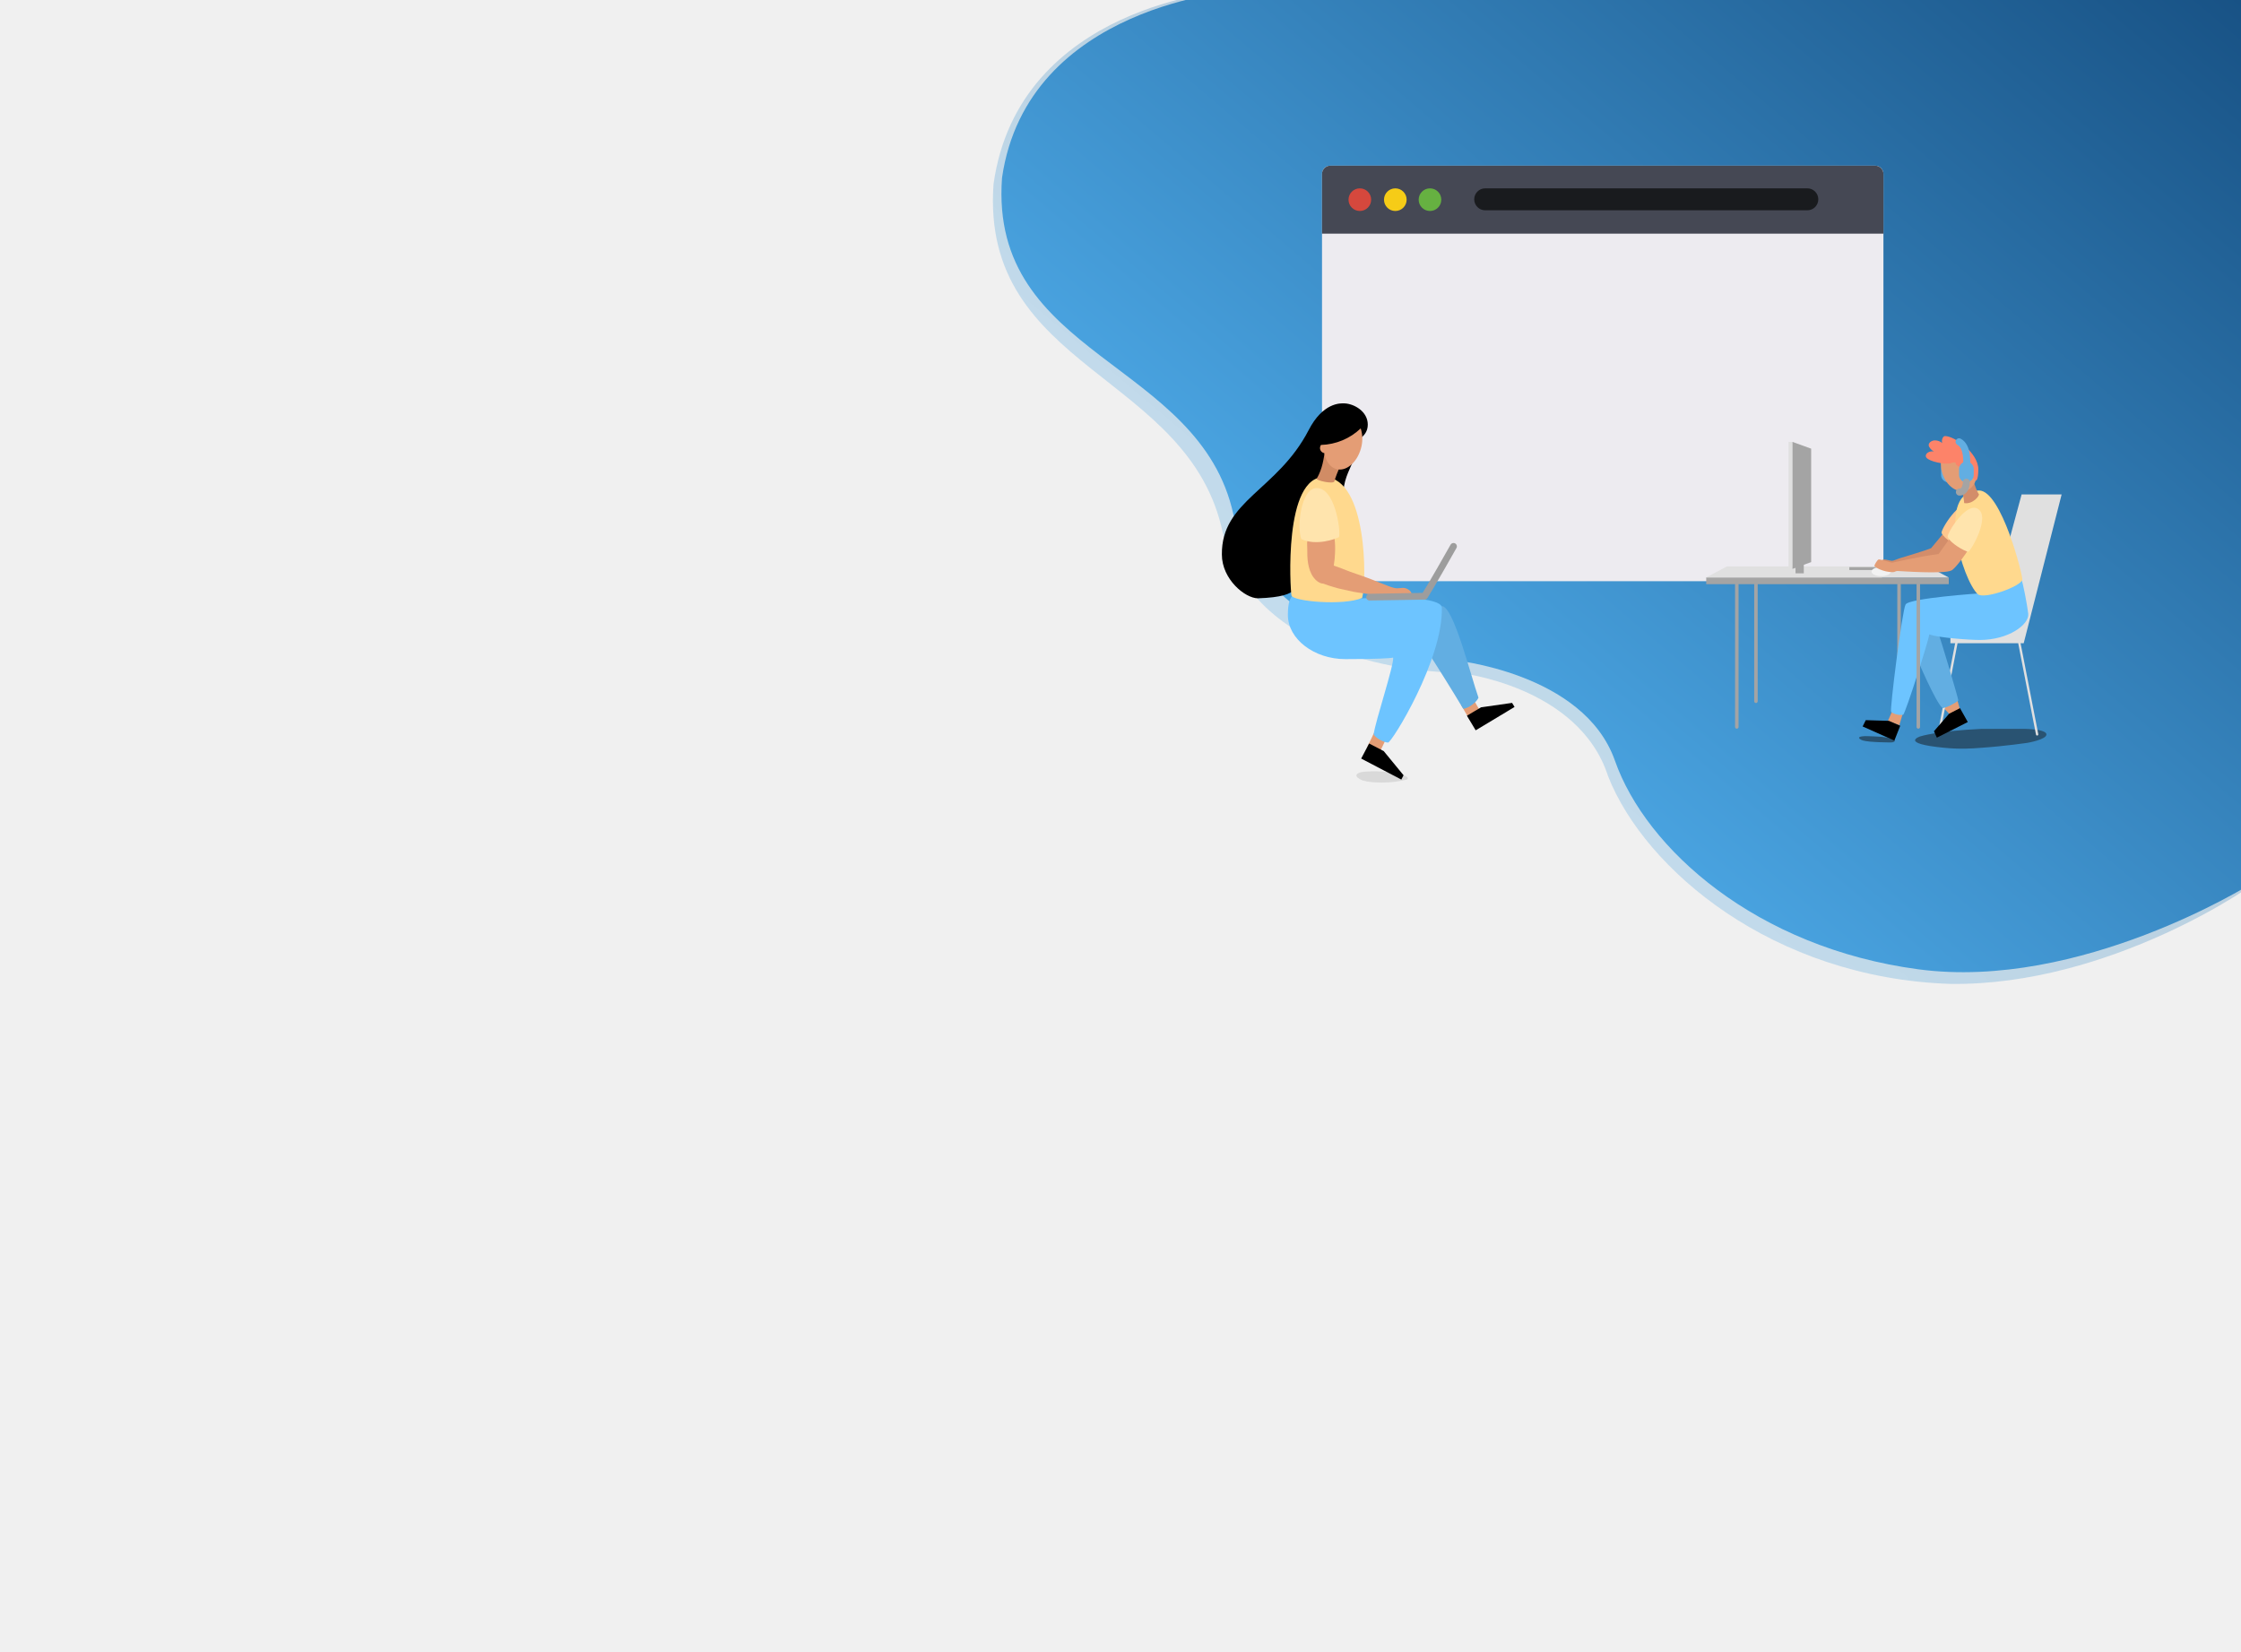
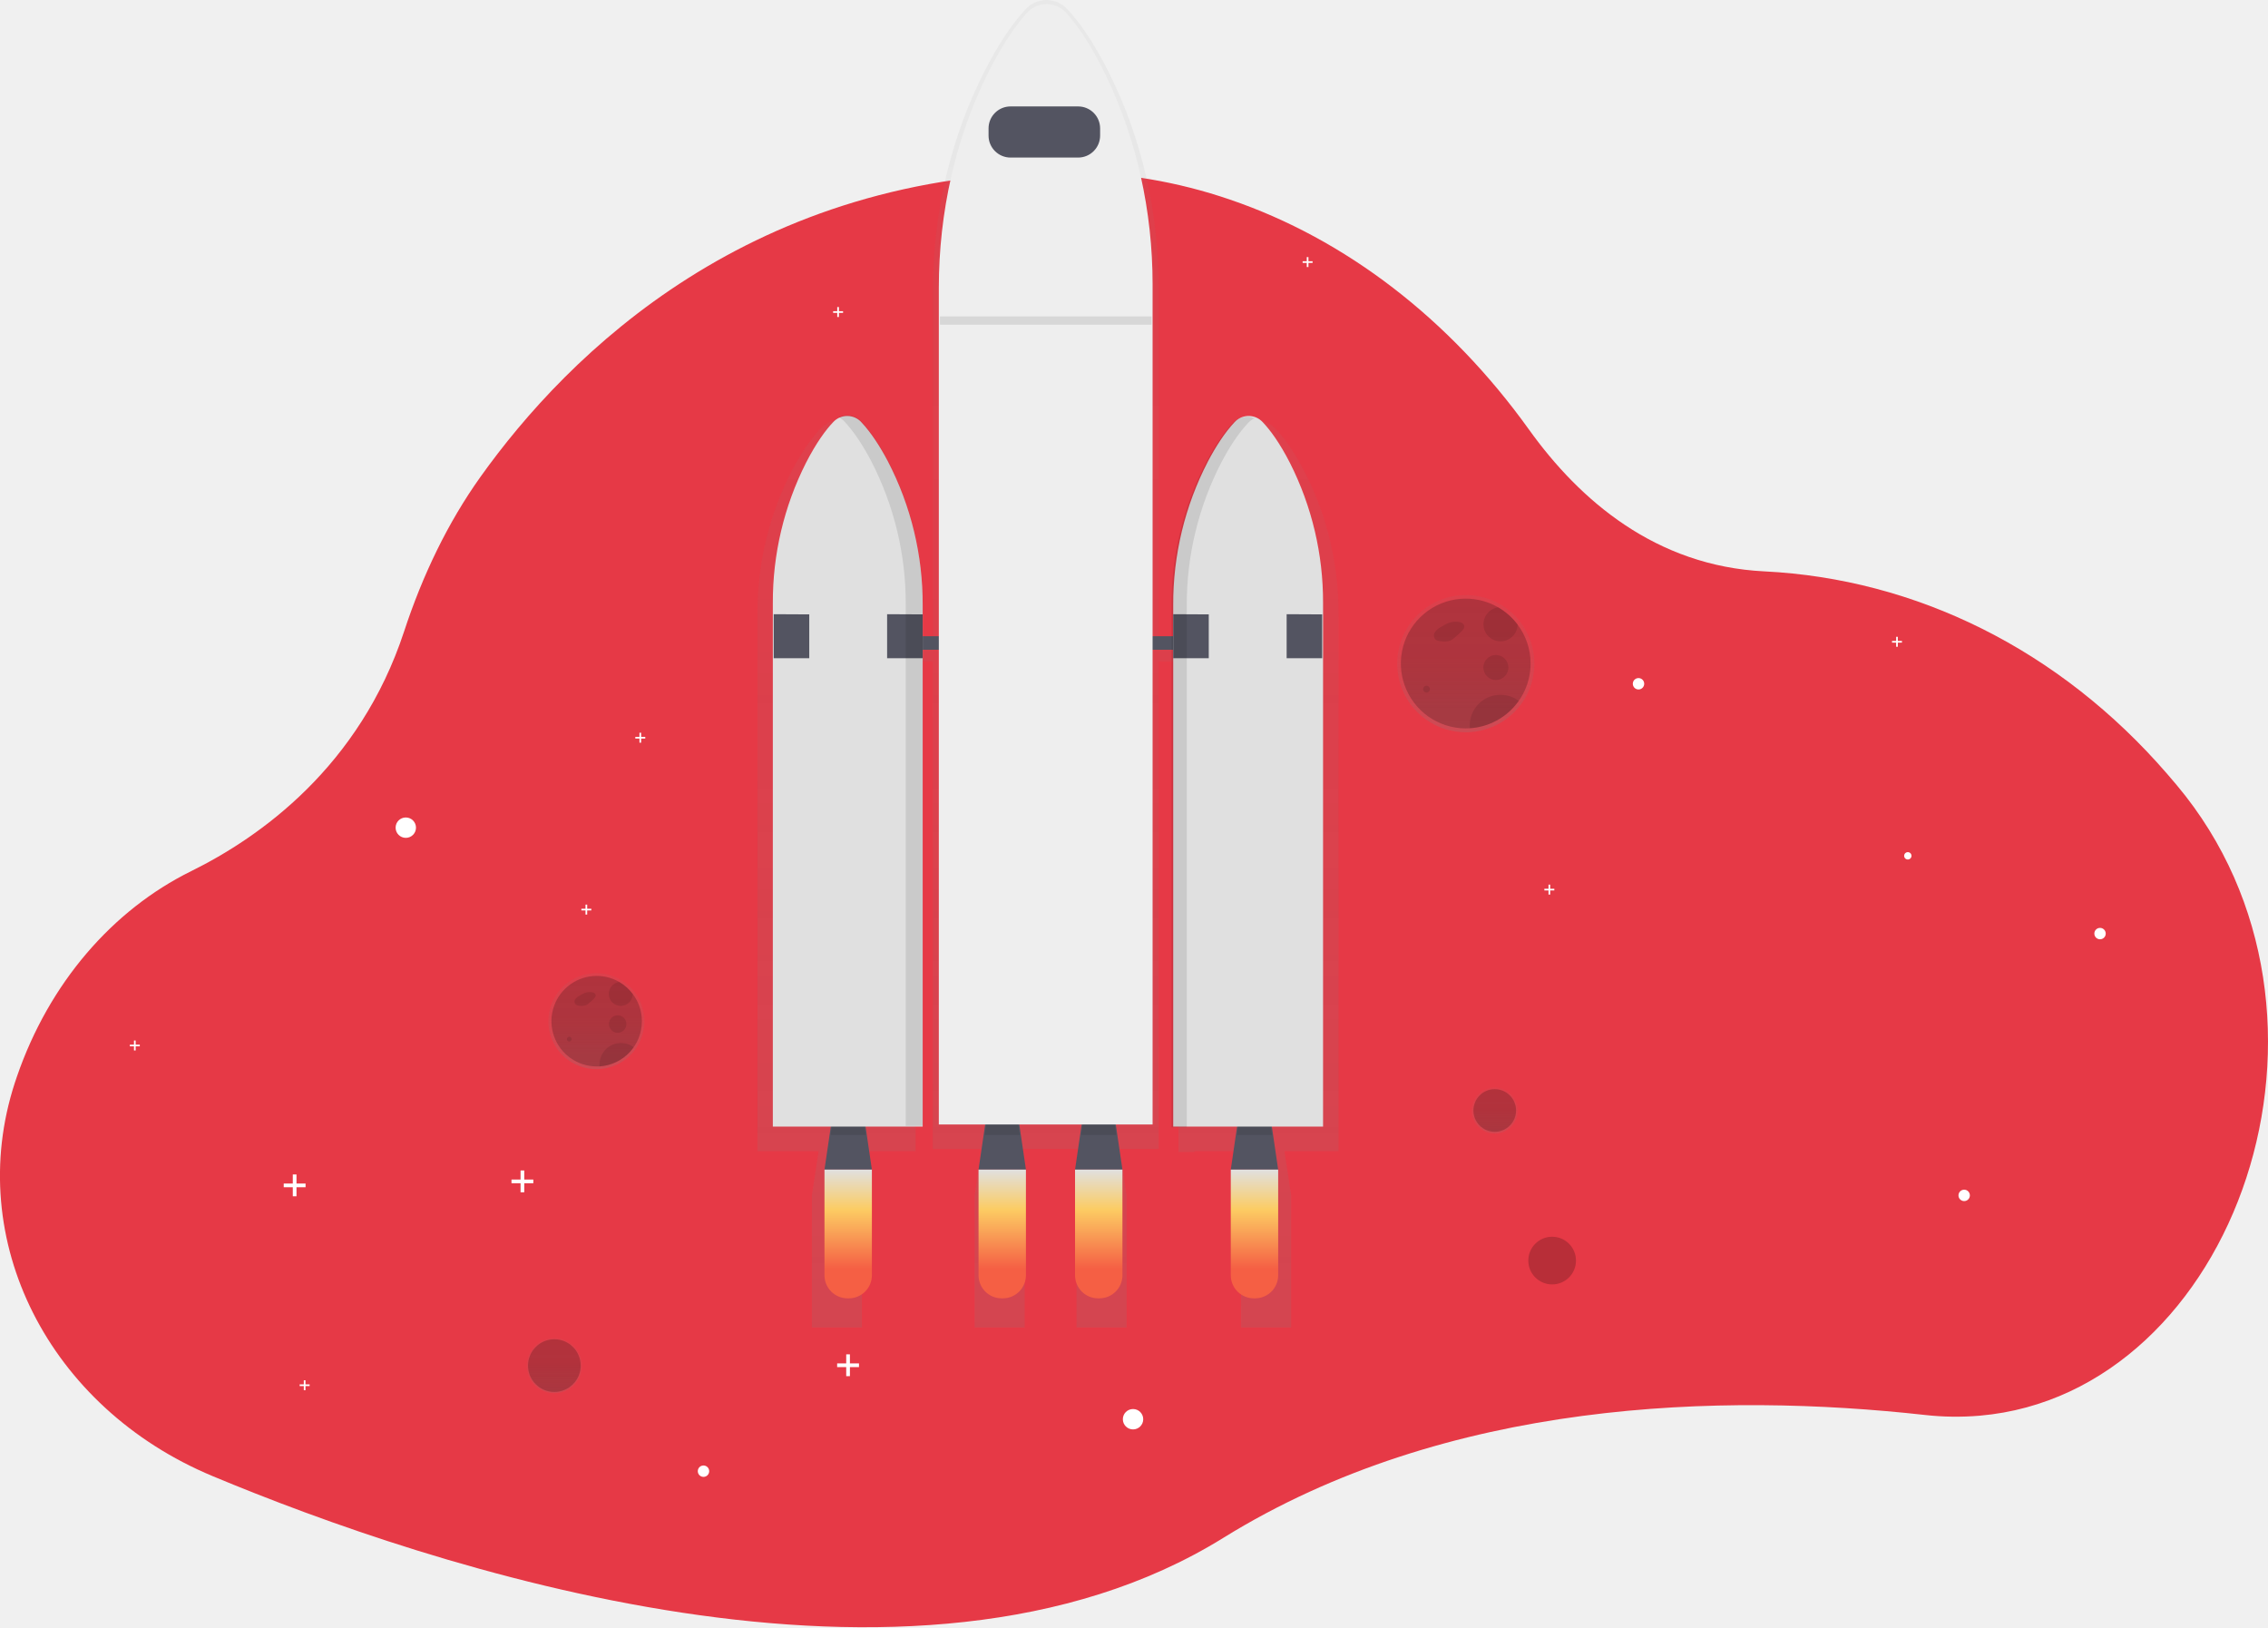
- <svg xmlns="http://www.w3.org/2000/svg" xmlns:xlink="http://www.w3.org/1999/xlink" version="1.1" id="Layer_1" x="0px" y="0px" viewBox="0 0 1920 1415" style="enable-background:new 0 0 1920 1415;" xml:space="preserve" class="page-background">
-   <style type="text/css">
- 	.st0{clip-path:url(#SVGID_2_);}
- 	.st1{fill:#FFFFFF;}
- 	.st2{fill:url(#Path_43_1_);}
- 	.st3{fill:url(#Path_44_1_);}
- 	.st4{fill:#EDEBF0;}
- 	.st5{fill:#454854;}
- 	.st6{fill:#D5483D;}
- 	.st7{fill:#F6CC17;}
- 	.st8{fill:#66B141;}
- 	.st9{fill:#191B1E;}
- 	.st10{fill:#295372;}
- 	.st11{fill:none;stroke:#A4A4A4;stroke-width:3;stroke-linecap:round;stroke-linejoin:round;}
- 	.st12{fill:#62AEE2;}
- 	.st13{fill:#E49D75;}
- 	.st14{fill:#D38D6A;}
- 	.st15{fill:none;stroke:#E0E0E0;stroke-width:2;stroke-linecap:round;stroke-linejoin:round;}
- 	.st16{fill:#E0E0E0;}
- 	.st17{fill:#6DC4FF;}
- 	.st18{fill:#FFC78E;}
- 	.st19{fill:#FFD98E;}
- 	.st20{fill:#FD8369;}
- 	.st21{fill:#A4A4A4;}
- 	.st22{fill:#F2F2F2;}
- 	.st23{fill:#FFE4AD;}
- 	.st24{fill:none;stroke:#62AEE2;stroke-width:6;stroke-linecap:round;stroke-linejoin:round;}
- 	.st25{fill:none;stroke:#A4A4A4;stroke-width:6;stroke-linecap:round;stroke-linejoin:round;}
- 	.st26{fill:#D9D9D9;}
- 	.st27{fill:#D18C65;}
- 	.st28{fill:#FFC88E;}
- 	.st29{fill:none;stroke:#9D9D9D;stroke-width:5.79;stroke-linecap:round;stroke-linejoin:round;}
- 	.st30{fill:#3F93CE;}
- 	.st31{font-family:'Corbel-Bold';}
- 	.st32{font-size:76px;}
- 	.st33{fill:#32424E;}
- 	.st34{font-family:'Corbel';}
- 	.st35{font-size:28px;}
- 	.st36{fill:url(#Rectangle_10_1_);}
- 	.st37{font-family:'Novecentosanswide-Light';}
- 	.st38{fill:#2C2C2C;}
- 	.st39{font-size:21px;}
- 	.st40{fill-rule:evenodd;clip-rule:evenodd;fill:#FFFFFF;}
- 	.st41{font-size:40px;}
- 	.st42{fill:#EFEFEF;}
- </style>
-   <g>
-     <defs>
-       <rect id="SVGID_1_" width="1920" height="1415" />
-     </defs>
-     <clipPath id="SVGID_2_">
-       <use xlink:href="#SVGID_1_" style="overflow:visible;" />
-     </clipPath>
-     <g id="Web_1920_1" class="st0">
-       <linearGradient id="Path_43_1_" gradientUnits="userSpaceOnUse" x1="0.262" y1="1247.473" x2="1.015" y2="1248.169" gradientTransform="matrix(1089.127 0 0 -851.0268 850.7007 1062241.5)" style="&#10;    color: #1a5285;&#10;">
-         <stop offset="0" style="stop-color:#4EABE9;stop-opacity:0.271" />
-         <stop offset="1" style="stop-color:#234C70;stop-opacity:0.361" />
-       </linearGradient>
-       <path id="Path_43" class="st2" d="M1052.8-8c0,0-180.2,11.7-201.6,165.9c-11.2,159.5,168,161.7,196.5,298.9    c29.5,121.3,200.9,119.5,200.9,119.5s104,10.5,129.2,88.9C1409.3,745,1519,838,1671,843c136.2,1.8,261.6-84.5,268.8-92.7    c-1.5-72.7,0.8-150.6-5.3-224.2C1925.7-4.2,1911-8,1911-8H1052.8z" />
-       <linearGradient id="Path_44_1_" gradientUnits="userSpaceOnUse" x1="0.266" y1="1247.47" x2="1.019" y2="1248.166" gradientTransform="matrix(1070.249 0 0 -840.9952 858.0005 1049722)">
-         <stop offset="0" style="stop-color:#4EABE9" />
-         <stop offset="1" style="stop-color:#185285" />
-       </linearGradient>
-       <path id="Path_44" class="st3" d="M1062-8c0,0-181.9,11.3-203.5,160.3c-11.3,154.1,169.6,156.2,198.3,288.8    c29.8,117.1,187,124.3,187,124.3s113,10.3,139.8,86.3c26.6,75.8,121.3,160.3,260,178.8s284.6-73,284.6-73V-8H1062z" />
-       <g id="Group_1" transform="translate(292.653 -79.92)">
-         <path id="Rectangle_1" class="st4" d="M847,221.9h467c3.9,0,7,3.1,7,7v342c0,3.9-3.1,7-7,7H847c-3.9,0-7-3.1-7-7v-342     C840,225,843.1,221.9,847,221.9z" />
-         <path id="Rectangle_2" class="st5" d="M847.1,221.9h466.8c3.9,0,7.1,3.2,7.1,7.1v51.1l0,0H840l0,0V229     C840,225.1,843.2,221.9,847.1,221.9C847.1,221.9,847.1,221.9,847.1,221.9z" />
-         <circle id="Ellipse_1" class="st6" cx="872.4" cy="251" r="9.7" />
-         <circle id="Ellipse_2" class="st7" cx="902.8" cy="251" r="9.7" />
-         <circle id="Ellipse_3" class="st8" cx="932.5" cy="251" r="9.7" />
-         <path id="Rectangle_3" class="st9" d="M979.8,241.3h276c5.2,0,9.4,4.2,9.4,9.4l0,0c0,5.2-4.2,9.4-9.4,9.4h-276     c-5.2,0-9.4-4.2-9.4-9.4l0,0C970.4,245.5,974.6,241.3,979.8,241.3z" />
-       </g>
-       <g id="Group_6" transform="translate(76 6)">
-         <path id="Path_46" class="st10" d="M1519.7,628.3c0,0-2.5-0.7-2.9-2.1c-0.4-1.4,5.3-1.5,5.3-1.5s3,0,8.8,0.3     c3.4,0.1,6.8,0.4,10.1,1c11,2.8,4.4,4,4.4,4s0,0.3-11.6-0.1S1519.7,628.3,1519.7,628.3z" />
-         <path id="Path_47" class="st10" d="M1659.2,618.5c0,0,17.9,0.2,18.1,4.7s-16.5,7.3-16.5,7.3s-19.1,2.8-39.2,4.2     c-9.2,0.7-18.2,1.3-31.8,0c-39.4-3.8-20.5-9.8-20.5-9.8s14-4.6,52.2-6.4l0,0C1660.5,618.4,1659.2,618.5,1659.2,618.5z" />
-         <g id="Layer_2_1_" transform="translate(2245.231 277.98)">
-           <g id="vector" transform="translate(-859.401 89.64)">
-             <line id="Line_1" class="st11" x1="165.2" y1="127" x2="165.2" y2="227.2" />
-             <path id="Rectangle_4" class="st12" d="M207.5,21.9L207.5,21.9c3.5,0,6.3,2.8,6.3,6.3v5.1c0,3.5-2.8,6.3-6.3,6.3l0,0       c-3.5,0-6.3-2.8-6.3-6.3v-5.1C201.2,24.7,204,21.9,207.5,21.9z" />
-             <path id="Path_1" class="st13" d="M159.1,236.2c-0.4,1.1-3.5,7.9-3.5,7.9l9.8,3.7l2.9-9.7L159.1,236.2z" />
-             <path id="Path_2" class="st13" d="M215.3,226.6l2,7.4l-8.8,4.3l-5.8-6.1L215.3,226.6z" />
-             <path id="Path_3" class="st14" d="M202.6,84.1c-1,1.2-9.3,11.2-9.9,11.9s-25,8.2-26.3,8.5s-5.9,2.4-7.2,2.4s-5.5-1.4-7.2-1.1       s-7.3,3.5-6.7,4.8s60.2-3,60.2-3l6.5-20.2L202.6,84.1z" />
-             <line id="Line_2" class="st15" x1="214.3" y1="177.5" x2="199.2" y2="255.6" />
-             <path id="Path_4" class="st16" d="M270.2,50h34.3L272,177.5h-62.8v-8.3l35.2-23.4L270.2,50z" />
-             <path id="Path_5" class="st12" d="M199.2,170.1c1.7,3.6,16.4,53.5,16.8,56.4c-1.9,2-10,6.3-13.5,6.6       c-5.9-4.6-22.3-43.4-22.3-43.4S185.8,157.5,199.2,170.1z" />
-             <path id="Path_6" class="st17" d="M269.9,122.6c1.3,1.5,5.4,23.9,6,29.7c0.9,9.1-16.7,22.4-41.6,22.4c-8.2,0-35.4-1.8-43.2-4.8       c-0.4,4.9-20.1,66.6-22.3,68.8c-3.7,1-9.1-1-10.4-2.4s9.4-86.5,12.4-92s64.4-9.6,64.4-9.6L269.9,122.6z" />
-             <path id="Path_7" class="st18" d="M227.3,58.8c11.5,6.7-5.7,36.1-7.9,36.9c-3.5-0.4-15.6-7.5-17.8-12.7       C201.1,79.8,217.5,53,227.3,58.8z" />
-             <path id="Path_8" class="st19" d="M233.7,46.6c19.3,0,37.8,73.6,37.1,76.5c-1.6,6-33.1,17.1-38.2,12.3       C219.7,123.5,196.1,46.6,233.7,46.6z" />
-             <line id="Line_3" class="st15" x1="268.3" y1="177.5" x2="283.5" y2="255.6" />
-             <path id="Path_9" d="M166.2,248.2l-5,12.7L134,248.8l2.7-5.4l19.8,0.6L166.2,248.2z" />
-             <path id="Path_10" d="M217.4,233.1l6.7,11.9l-26.5,13.4l-2.5-5.5l13-15L217.4,233.1z" />
-             <path id="Path_11" class="st14" d="M229.1,38.5c0.4,2.4,3.2,9.8,4.4,11.1s-5.3,9.2-12.5,7.8c-0.2-2.5-1.1-9.5-2.2-10.6       S229.1,38.5,229.1,38.5z" />
-             <ellipse id="Ellipse_4" transform="matrix(0.9508 -0.3099 0.3099 0.9508 2.1248 68.4523)" class="st13" cx="216.5" cy="27.5" rx="14.9" ry="20.2" />
-             <path id="Path_12" class="st20" d="M204.6,0c8,0,28.5,14.2,28.5,28.5c0,7.7-1.4,9.6-1.9,9.6s-5.5-3.8-5.5-6.6s-1-6.8-1.9-6.8       c-1.6,0-1.8,1.8-5.9,1.8c-1.5,0-4.4-1.8-4.4-4c-3.3,0.1-3.3,1.1-7.8,1.1c-5.1,0-17.6-2.6-17.6-6.5c0-2.7,3.5-4.5,6.9-3.9       c-2.3-1.2-4.4-3.8-4.4-5.5c0-2.4,3-4,5.3-4c2.3,0,4.6,0.8,6.3,2.3C201.4,4.3,202.4,0,204.6,0z" />
-             <circle id="Ellipse_5" class="st13" cx="223.2" cy="28.6" r="4.1" />
-             <rect id="Rectangle_5" x="0" y="121.1" class="st21" width="207.8" height="5.8" />
-             <path id="Path_13" class="st16" d="M190,111.7H17.7L0,121.1h207.6L190,111.7z" />
-             <line id="Line_4" class="st11" x1="26.2" y1="127" x2="26.2" y2="249.2" />
-             <line id="Line_5" class="st11" x1="42.6" y1="127" x2="42.6" y2="227.2" />
-             <line id="Line_6" class="st11" x1="181.7" y1="127" x2="181.7" y2="249.2" />
-             <rect id="Rectangle_6" x="122.6" y="112.3" class="st21" width="36.8" height="2.5" />
-             <rect id="Rectangle_7" x="76.5" y="109.2" class="st21" width="7.1" height="8.4" />
-             <ellipse id="Ellipse_6" class="st22" cx="149.9" cy="116.1" rx="8.3" ry="3.9" />
-             <path id="Path_14" class="st13" d="M208.5,88.1c-1.2,1.3-8.6,11.9-9.4,13c-16.8,2-39.1,7.4-39.9,7.4s-10.2-3-11.4-2.8       s-3.8,4.7-3.7,5.6s7.5,5.4,16,5.3c1.6-0.1,2.1-1,3.8-1s39.7,2.9,46.3-0.5c3.6-1.9,13.7-16.1,13.7-17.1S208.5,88.1,208.5,88.1z" />
-             <path id="Path_15" class="st23" d="M232.5,62.2c11.5,6.7-5.7,36.1-7.9,36.9c-3.5-0.4-15.6-7.5-17.8-12.7       C206.3,83.2,222.6,56.5,232.5,62.2z" />
-             <rect id="Rectangle_8" x="70.5" y="5" class="st16" width="3.4" height="108.8" />
-             <path id="Path_16" class="st21" d="M73.9,5v108.8l16-5.8V10.8L73.9,5z" />
-             <path id="Rectangle_9" class="st12" d="M222.9,21.9L222.9,21.9c3.5,0,6.3,2.8,6.3,6.3v5.1c0,3.5-2.8,6.3-6.3,6.3l0,0       c-3.5,0-6.3-2.8-6.3-6.3v-5.1C216.7,24.7,219.5,21.9,222.9,21.9z" />
-             <path id="Path_17" class="st24" d="M223.2,24.1c0-2.2,0.8-15.3-6.6-19.2" />
-             <path id="Path_18" class="st25" d="M222.9,39.5c0,1.3-0.5,8.5-6,8.5" />
-           </g>
-         </g>
-       </g>
-       <g id="Group_5" transform="translate(10 -15)">
-         <path id="Path_45" class="st26" d="M1157,683.5c0,0-6-2.4-4.7-4.8c1.3-2.4,7.8-2.6,7.8-2.6c4-0.3,8.1-0.4,12.2-0.1     c4.4,0.1,8.9,0.6,13.2,1.4c14.8,3,9.9,5.5,9.9,5.5c-7.1,1.8-14.3,2.6-21.6,2.6C1161.1,685.4,1157,683.5,1157,683.5z" />
-         <g id="Group_3" transform="translate(726.606 107.028)">
-           <g id="Layer_3" transform="translate(310.252 253.592)">
-             <path id="Path_29" d="M105.2,0c8.2,0.4,19.8,6.9,19.8,18.2s-11.8,15.7-22.3,17.5c7.2,8.5,10.1,10.2,9.4,13.9       s-7.3,13.8-7.9,25.4s-32,75.2-37.9,77.1S72,165.7,30.9,167C19.9,167,0,150.7,0,129.5C-0.5,83.3,47.6,74.5,74.3,23       C86.5-0.7,101.4-0.2,105.2,0z" />
-           </g>
-           <path id="Path_30" class="st13" d="M515.3,512.2l10-5.8l7.1,12.3l-10,5.8L515.3,512.2z" />
-           <path id="Path_31" class="st13" d="M440.9,535.3l10.4,5l-6.1,12.7l-10.4-5L440.9,535.3z" />
-           <path id="Path_32" class="st12" d="M498.7,427.3c10.1,0,25,60.6,31.4,78.4c-1.3,3.7-8.9,9.5-13.1,9.5c-8-13.5-26-42.3-29.2-46.8      C485.3,464.9,488.6,427.3,498.7,427.3z" />
-           <path id="Path_33" class="st17" d="M382.8,416.2c-8.8,0-16-1.9-16,18.7s22.5,37.8,49.2,37.8s38.6-0.7,41-1.3      c0.7,6.8-15,53.6-16.7,65.6c1.2,3.2,9,7.2,12.3,7.2c3.3,0,47.3-71.4,46.1-115.5c0.2-6.9-25.2-8.8-41.3-8.8s-50.2,1.8-54.5,1.8" />
-           <path id="Path_34" class="st19" d="M369.9,418.2c-1.1-4.6-7.1-103.3,28.9-101.5s35.7,89.7,31.6,103.6      C413.9,427.2,371,423.1,369.9,418.2z" />
-           <path id="Path_35" class="st27" d="M410.9,308.9c-0.6,1.3-3.6,8.5-4.2,11.4s-16.1-0.8-15.2-2.2c5.1-8.7,6-17.8,6.8-22.3      C399.1,291.6,414.7,300,410.9,308.9z" />
-           <path id="Path_36" class="st13" d="M406.5,366.9l-22.2,2.4c-1.5,1.9-0.9,6.3-0.9,8.5c-0.1,8.4,0.3,17.8,5.3,24.8      c2,2.7,5.2,5.4,8.4,5.4c5,2,13.3,4.2,13.3,4.2L423,415c0,0,21.3,3.8,31.8,3.5c3.5-0.1,7.1-0.5,10.5-0.4c2,0.1,5.2,0.7,7.1,0      c0.6-0.2,0.4-1.4,0.3-1.9c-0.5-1.7-2.1-2.8-3.5-3.6c-3.4-1.7-5.3-0.6-8.8-0.6c-2.9,0-6.3-1.4-11.3-3.4      c-5.9-2.3-12.6-5.1-18.5-7.1c-6.8-2.3-13.8-4.8-20.4-7.5c-1.3-0.5-2.7-0.9-4.1-1.4c0.6-3.6,1-7.2,1.1-10.9c0.2-4,0.1-8-0.4-12      C406.7,368.9,406.9,367.8,406.5,366.9z" />
-           <path id="Path_37" class="st23" d="M378.3,369.8c-3.8-10.1-0.5-41.5,11.8-43.5c17.1-2.5,22.2,37.2,20.5,41.8      C407.6,369.9,390.7,375.9,378.3,369.8z" />
-           <path id="Path_38" class="st13" d="M429.2,275c-9.2,8.8-21.3,13.8-34,14.2c-0.6,0.7-0.9,1.7-0.9,2.6c0,2.2,1.6,4.1,3.8,4.4      c1.1,6.7,4.7,12,9.9,13.6c8.4,2.6,18-5.3,21.4-17.6C431,286.6,431,280.6,429.2,275z" />
-           <path id="Path_39" class="st28" d="M442.3,419.2c8.9,0,40.9-0.3,46.8-0.3" />
-           <path id="Path_40" class="st29" d="M436.8,419.6c9.4,0,41.7-0.8,47.1-0.8c4.2-6.4,23.5-40.2,24.8-42.7" />
-           <path id="Path_41" d="M436.4,545l-6.8,12.9l34.4,18l1.9-3.7l-17-20.7L436.4,545z" />
-           <path id="Path_42" d="M520.2,521.2l7.5,12.5l33.3-20l-2.1-3.5l-26.6,3.8L520.2,521.2z" />
-         </g>
-       </g>
-     </g>
+ <svg xmlns="http://www.w3.org/2000/svg" xmlns:xlink="http://www.w3.org/1999/xlink" class="page-background" id="f1a3512c-954b-43cd-b4a7-b2a657bfa049" data-name="Layer 1" width="1135.18" height="814.22" viewBox="0 0 1135.18 814.22">
+   <defs>
+     <linearGradient id="a846f69c-c3f1-49f3-adee-5a4e8443ee4e" x1="277.46" y1="697.11" x2="277.46" y2="669.52" gradientUnits="userSpaceOnUse">
+       <stop offset="0" stop-color="gray" stop-opacity="0.25" />
+       <stop offset="0.54" stop-color="gray" stop-opacity="0.12" />
+       <stop offset="1" stop-color="gray" stop-opacity="0.1" />
+     </linearGradient>
+     <linearGradient id="b1395abd-e294-4466-9af9-40f9f1f4ad0f" x1="748.15" y1="567.16" x2="748.15" y2="544.13" xlink:href="#a846f69c-c3f1-49f3-adee-5a4e8443ee4e" />
+     <linearGradient id="a8b11853-451e-4181-8600-fa718044326b" x1="556.93" y1="707.16" x2="556.93" y2="42.89" xlink:href="#a846f69c-c3f1-49f3-adee-5a4e8443ee4e" />
+     <linearGradient id="f1ea05b4-3102-498a-ab85-05d222a08540" x1="456.95" y1="628.14" x2="456.95" y2="692.54" gradientUnits="userSpaceOnUse">
+       <stop offset="0" stop-color="#e0e0e0" />
+       <stop offset="0.31" stop-color="#fccc63" />
+       <stop offset="0.77" stop-color="#f55f44" />
+     </linearGradient>
+     <linearGradient id="a65a9945-4cea-45de-8969-2abf9ed9c602" x1="534.05" y1="628.14" x2="534.05" y2="692.54" xlink:href="#f1ea05b4-3102-498a-ab85-05d222a08540" />
+     <linearGradient id="e83da883-60d3-4fc8-a1fc-2d21e84cc652" x1="582.35" y1="628.14" x2="582.35" y2="692.54" xlink:href="#f1ea05b4-3102-498a-ab85-05d222a08540" />
+     <linearGradient id="e7319a41-e0d4-4be9-9de6-9ff87ed2cc66" x1="660.3" y1="628.14" x2="660.3" y2="692.54" xlink:href="#f1ea05b4-3102-498a-ab85-05d222a08540" />
+     <linearGradient id="a8b1f8cd-6e4b-4699-9cd1-501c51b12a87" x1="766.05" y1="409.23" x2="766.05" y2="340.57" xlink:href="#a846f69c-c3f1-49f3-adee-5a4e8443ee4e" />
+     <linearGradient id="ef97273a-5cfd-4109-a624-feeb24fdeadc" x1="331.05" y1="577.85" x2="331.05" y2="529.94" xlink:href="#a846f69c-c3f1-49f3-adee-5a4e8443ee4e" />
+   </defs>
+   <path d="M1023.41,751.25a139.92,139.92,0,0,1-27.7-.37c-101.12-11.18-238.82-8-351.07,61.55C489.4,908.6,246.11,826.27,138.79,781.48c-82-34.21-124.57-118-99-196.65.36-1.11.73-2.22,1.12-3.33C57,534.76,88.76,498.18,128.09,478.79c34.28-16.9,84.33-52.19,106.6-120,9.2-28,21.82-54.34,38.21-77.3C316.79,220,408.67,128.43,566.69,129a254.66,254.66,0,0,1,81.41,13.78c57.73,19.67,109.87,59.66,149.63,115.1,25.37,35.36,63.39,68.23,117.82,70.91,75.54,3.74,147.63,38.91,201.71,101.5,1.56,1.8,3.1,3.61,4.64,5.44C1218.19,550.44,1151.31,740.07,1023.41,751.25Z" transform="translate(-32.41 -42.89)" fill="#e63946" />
+   <g opacity="0.7">
+     <circle cx="277.46" cy="683.31" r="13.8" fill="url(#a846f69c-c3f1-49f3-adee-5a4e8443ee4e)" />
  </g>
+   <circle cx="277.46" cy="683.31" r="13.18" opacity="0.2" />
+   <circle cx="203.11" cy="414.14" r="5.1" fill="#fff" />
+   <circle cx="567.11" cy="710.14" r="5.1" fill="#fff" />
+   <circle cx="352.11" cy="736.14" r="2.85" fill="#fff" />
+   <circle cx="983.11" cy="598.14" r="2.85" fill="#fff" />
+   <circle cx="820.11" cy="342.14" r="2.85" fill="#fff" />
+   <circle cx="1051.11" cy="467.14" r="2.85" fill="#fff" />
+   <polygon points="152.94 592.21 148.4 592.21 148.4 587.67 146.55 587.67 146.55 592.21 142.01 592.21 142.01 594.06 146.55 594.06 146.55 598.59 148.4 598.59 148.4 594.06 152.94 594.06 152.94 592.21" fill="#fff" />
+   <polygon points="266.94 590.21 262.4 590.21 262.4 585.67 260.55 585.67 260.55 590.21 256.01 590.21 256.01 592.06 260.55 592.06 260.55 596.59 262.4 596.59 262.4 592.06 266.94 592.06 266.94 590.21" fill="#fff" />
+   <polygon points="429.94 682.21 425.4 682.21 425.4 677.67 423.55 677.67 423.55 682.21 419.01 682.21 419.01 684.06 423.55 684.06 423.55 688.59 425.4 688.59 425.4 684.06 429.94 684.06 429.94 682.21" fill="#fff" />
+   <polygon points="656.97 130.71 654.9 130.71 654.9 128.64 654.06 128.64 654.06 130.71 651.99 130.71 651.99 131.55 654.06 131.55 654.06 133.62 654.9 133.62 654.9 131.55 656.97 131.55 656.97 130.71" fill="#fff" />
+   <polygon points="951.97 320.71 949.9 320.71 949.9 318.64 949.06 318.64 949.06 320.71 946.99 320.71 946.99 321.55 949.06 321.55 949.06 323.62 949.9 323.62 949.9 321.55 951.97 321.55 951.97 320.71" fill="#fff" />
+   <polygon points="777.97 444.71 775.9 444.71 775.9 442.64 775.06 442.64 775.06 444.71 772.99 444.71 772.99 445.55 775.06 445.55 775.06 447.62 775.9 447.62 775.9 445.55 777.97 445.55 777.97 444.71" fill="#fff" />
+   <polygon points="69.97 522.71 67.9 522.71 67.9 520.64 67.06 520.64 67.06 522.71 64.99 522.71 64.99 523.55 67.06 523.55 67.06 525.62 67.9 525.62 67.9 523.55 69.97 523.55 69.97 522.71" fill="#fff" />
+   <polygon points="154.97 692.71 152.9 692.71 152.9 690.64 152.06 690.64 152.06 692.71 149.99 692.71 149.99 693.55 152.06 693.55 152.06 695.62 152.9 695.62 152.9 693.55 154.97 693.55 154.97 692.71" fill="#fff" />
+   <polygon points="421.97 155.71 419.9 155.71 419.9 153.64 419.06 153.64 419.06 155.71 416.99 155.71 416.99 156.55 419.06 156.55 419.06 158.62 419.9 158.62 419.9 156.55 421.97 156.55 421.97 155.71" fill="#fff" />
+   <polygon points="295.97 454.71 293.9 454.71 293.9 452.64 293.06 452.64 293.06 454.71 290.99 454.71 290.99 455.55 293.06 455.55 293.06 457.62 293.9 457.62 293.9 455.55 295.97 455.55 295.97 454.71" fill="#fff" />
+   <polygon points="322.97 368.71 320.9 368.71 320.9 366.64 320.06 366.64 320.06 368.71 317.99 368.71 317.99 369.55 320.06 369.55 320.06 371.62 320.9 371.62 320.9 369.55 322.97 369.55 322.97 368.71" fill="#fff" />
+   <g opacity="0.7">
+     <circle cx="748.15" cy="555.65" r="11.52" fill="url(#b1395abd-e294-4466-9af9-40f9f1f4ad0f)" />
+   </g>
+   <circle cx="748.15" cy="555.65" r="10.67" opacity="0.2" />
+   <circle cx="776.88" cy="630.76" r="11.93" opacity="0.2" />
+   <g opacity="0.7">
+     <path d="M702.38,349.92a154.77,154.77,0,0,0-17.5-72c-5.49-10.44-10.5-16.92-14.36-20.91a10.25,10.25,0,0,0-11.74-2.26,10.64,10.64,0,0,0-4.11,2.65c-5.21,5.4-9.92,12.54-14,20.13a155.43,155.43,0,0,0-18.37,74v15.48h-9.93V187c0-37.72-8.44-74.93-25-107.93-7.84-15.64-15-25.36-20.49-31.33a14.2,14.2,0,0,0-21.35,0c-7.44,8.09-14.16,18.79-20,30.16-17.39,33.72-26.22,72-26.22,110.82V366.94h-8.58V350.71a155.39,155.39,0,0,0-18.37-73.95c-4.11-7.59-8.82-14.73-14-20.13a10.27,10.27,0,0,0-12-2.18l.36.19a10.76,10.76,0,0,0-3.35,2.34c-3.85,4-8.86,10.47-14.35,20.91a154.77,154.77,0,0,0-17.5,72v269h30.64L438.78,641v66.13h25.06V641l-3.35-22.12h30.2v-245h8.58V617.82h24.47L520.23,641v66.13h25.06V641l-3.51-23.21h33L571.25,641v66.13h25.06V641l-3.51-23.21h19.54V373.91h9.93V619.28h8.05v-.37h26.62L653.6,641v66.13h25.06V641l-3.35-22.12h27.07Z" transform="translate(-32.41 -42.89)" fill="url(#a8b11853-451e-4181-8600-fa718044326b)" />
+   </g>
+   <polygon points="436.4 585.25 412.67 585.25 416.91 556.44 432.16 556.44 436.4 585.25" fill="#535461" />
+   <g opacity="0.1">
+     <polygon points="415.73 567.88 433.34 567.88 432.16 559.83 416.91 559.83 415.73 567.88" />
+   </g>
+   <polygon points="639.75 585.25 616.03 585.25 620.26 556.44 635.52 556.44 639.75 585.25" fill="#535461" />
+   <g opacity="0.1">
+     <polygon points="619.08 567.88 636.7 567.88 635.52 559.83 620.26 559.83 619.08 567.88" />
+   </g>
+   <polygon points="513.5 585.25 489.78 585.25 494.01 556.44 509.27 556.44 513.5 585.25" fill="#535461" />
+   <g opacity="0.1">
+     <polygon points="492.83 567.88 510.45 567.88 509.27 559.83 494.01 559.83 492.83 567.88" />
+   </g>
+   <polygon points="561.8 585.25 538.08 585.25 542.31 556.44 557.56 556.44 561.8 585.25" fill="#535461" />
+   <g opacity="0.1">
+     <polygon points="541.13 567.88 558.75 567.88 557.56 559.83 542.31 559.83 541.13 567.88" />
+   </g>
+   <rect x="436.4" y="318.35" width="169.46" height="6.78" fill="#535461" />
+   <path d="M664.46,254.16a9.55,9.55,0,0,0-14.16,0c-4.93,5.26-9.39,12.21-13.28,19.6a154.77,154.77,0,0,0-17.39,72V606.6h75V344.66a154.22,154.22,0,0,0-16.57-70.14C672.85,264.36,668.11,258,664.46,254.16Z" transform="translate(-32.41 -42.89)" fill="#e0e0e0" />
+   <path d="M449.39,254.16a9.55,9.55,0,0,1,14.16,0c4.94,5.26,9.39,12.21,13.29,19.6a154.89,154.89,0,0,1,17.39,72V606.6h-75V344.66a154.22,154.22,0,0,1,16.57-70.14C441,264.36,445.74,258,449.39,254.16Z" transform="translate(-32.41 -42.89)" fill="#e0e0e0" />
+   <polygon points="387.25 307.33 405.05 307.42 405.05 329.36 387.25 329.36 387.25 307.33" fill="#535461" />
+   <polygon points="444.02 307.33 461.82 307.42 461.82 329.36 444.02 329.36 444.02 307.33" fill="#535461" />
+   <polygon points="587.22 307.33 605.01 307.42 605.01 329.36 587.22 329.36 587.22 307.33" fill="#535461" />
+   <polygon points="643.99 307.33 661.78 307.42 661.78 329.36 643.99 329.36 643.99 307.33" fill="#535461" />
+   <g opacity="0.1">
+     <path d="M476.84,273.42c-3.9-7.39-8.35-14.34-13.29-19.6a9.51,9.51,0,0,0-11.33-2.13,10.11,10.11,0,0,1,2.86,2.13c4.93,5.26,9.39,12.21,13.28,19.6a154.75,154.75,0,0,1,17.39,72V606.24h8.48V345.43A154.88,154.88,0,0,0,476.84,273.42Z" transform="translate(-32.41 -42.89)" />
+   </g>
+   <g opacity="0.1">
+     <path d="M643.8,274.14c3.89-7.39,8.35-14.34,13.28-19.6a9.92,9.92,0,0,1,3.28-2.34,9.54,9.54,0,0,0-10.9,2.34c-4.94,5.26-9.4,12.21-13.29,19.6a154.89,154.89,0,0,0-17.39,72V607h7.63V346.16A154.77,154.77,0,0,1,643.8,274.14Z" transform="translate(-32.41 -42.89)" />
+   </g>
+   <path d="M457.27,692.54h-.65A11.54,11.54,0,0,1,445.08,681V628.14h23.73V681A11.54,11.54,0,0,1,457.27,692.54Z" transform="translate(-32.41 -42.89)" fill="url(#f1ea05b4-3102-498a-ab85-05d222a08540)" />
+   <path d="M534.38,692.54h-.66A11.54,11.54,0,0,1,522.19,681V628.14h23.72V681A11.54,11.54,0,0,1,534.38,692.54Z" transform="translate(-32.41 -42.89)" fill="url(#a65a9945-4cea-45de-8969-2abf9ed9c602)" />
+   <path d="M582.67,692.54H582A11.54,11.54,0,0,1,570.49,681V628.14h23.72V681A11.54,11.54,0,0,1,582.67,692.54Z" transform="translate(-32.41 -42.89)" fill="url(#e83da883-60d3-4fc8-a1fc-2d21e84cc652)" />
+   <path d="M660.63,692.54H660A11.54,11.54,0,0,1,648.44,681V628.14h23.72V681A11.54,11.54,0,0,1,660.63,692.54Z" transform="translate(-32.41 -42.89)" fill="url(#e7319a41-e0d4-4be9-9de6-9ff87ed2cc66)" />
+   <path d="M566.34,49.64a13.2,13.2,0,0,0-20.21,0c-7,7.88-13.4,18.29-19,29.37-16.46,32.84-24.82,70.12-24.82,107.92V605.54h107V185.25c0-36.73-8-73-23.64-105.1C578.32,64.92,571.55,55.45,566.34,49.64Z" transform="translate(-32.41 -42.89)" fill="#eee" />
+   <rect x="494.79" y="53.25" width="55.84" height="25.59" rx="11" fill="#535461" />
+   <g opacity="0.1">
+     <rect x="470.48" y="158.35" width="105.91" height="4.11" />
+   </g>
+   <path d="M793.45,354.22h0a34.62,34.62,0,0,0-10.22-9h0a34.33,34.33,0,1,0-17.17,64.07c.73,0,1.46,0,2.17-.08a34.32,34.32,0,0,0,25.23-54.93Z" transform="translate(-32.41 -42.89)" fill="url(#a8b1f8cd-6e4b-4699-9cd1-501c51b12a87)" />
+   <path d="M798.5,374.9a32.45,32.45,0,0,1-30.4,32.38c-.67,0-1.36.07-2.05.07a32.46,32.46,0,1,1,16.23-60.56h0a32.59,32.59,0,0,1,9.66,8.56h0A32.3,32.3,0,0,1,798.5,374.9Z" transform="translate(-32.41 -42.89)" opacity="0.2" />
+   <path d="M758.06,354.31a34.88,34.88,0,0,0-4.84,2.55,7.61,7.61,0,0,0-2.59,2.32,3,3,0,0,0-.06,3.31c.79,1.08,2.31,1.24,3.65,1.32a9.34,9.34,0,0,0,4.18-.42,9,9,0,0,0,2.44-1.77l2.79-2.53c1-.88,2-2.09,1.61-3.33a3,3,0,0,0-2.37-1.6,9.92,9.92,0,0,0-7,1.23" transform="translate(-32.41 -42.89)" opacity="0.1" />
+   <g opacity="0.1">
+     <circle cx="714" cy="344.82" r="1.71" />
+   </g>
+   <g opacity="0.1">
+     <circle cx="748.72" cy="334" r="6.26" />
+   </g>
+   <g opacity="0.1">
+     <path d="M792,355.35h0a8.54,8.54,0,1,1-9.67-8.56h0A32.59,32.59,0,0,1,792,355.35Z" transform="translate(-32.41 -42.89)" />
+   </g>
+   <g opacity="0.1">
+     <path d="M792.58,393.58a32.37,32.37,0,0,1-24.48,13.7c0-.45-.06-.9-.06-1.36a15.38,15.38,0,0,1,24.54-12.34Z" transform="translate(-32.41 -42.89)" />
+   </g>
+   <path d="M350.17,539.47h0a24.15,24.15,0,0,0-7.14-6.32h0a24,24,0,1,0-12,44.7c.51,0,1,0,1.52-.05a24,24,0,0,0,17.6-38.33Z" transform="translate(-32.41 -42.89)" fill="url(#ef97273a-5cfd-4109-a624-feeb24fdeadc)" />
+   <path d="M353.69,553.9a22.64,22.64,0,0,1-21.21,22.59c-.47,0-1,0-1.43,0a22.64,22.64,0,1,1,11.32-42.25h0a22.67,22.67,0,0,1,6.74,6h0A22.52,22.52,0,0,1,353.69,553.9Z" transform="translate(-32.41 -42.89)" opacity="0.2" />
+   <path d="M325.47,539.54a23.5,23.5,0,0,0-3.37,1.77,5.54,5.54,0,0,0-1.81,1.62,2.13,2.13,0,0,0,0,2.31,3.23,3.23,0,0,0,2.54.92,6.51,6.51,0,0,0,2.92-.29,6.29,6.29,0,0,0,1.71-1.24l1.94-1.76c.68-.62,1.42-1.46,1.12-2.32a2,2,0,0,0-1.65-1.12,6.87,6.87,0,0,0-4.87.86" transform="translate(-32.41 -42.89)" opacity="0.1" />
+   <g opacity="0.1">
+     <circle cx="284.93" cy="519.94" r="1.19" />
+   </g>
+   <g opacity="0.1">
+     <circle cx="309.16" cy="512.4" r="4.37" />
+   </g>
+   <g opacity="0.1">
+     <path d="M349.12,540.26h0a6,6,0,1,1-6.75-6h0A22.67,22.67,0,0,1,349.12,540.26Z" transform="translate(-32.41 -42.89)" />
+   </g>
+   <g opacity="0.1">
+     <path d="M349.56,566.93a22.59,22.59,0,0,1-17.08,9.56c0-.31,0-.63,0-1a10.73,10.73,0,0,1,17.12-8.61Z" transform="translate(-32.41 -42.89)" />
+   </g>
+   <polyline points="837.69 539.42 859.49 551.02 842.47 570.06" fill="none" />
+   <circle cx="954.9" cy="428.23" r="1.84" fill="#fff" />
</svg>
